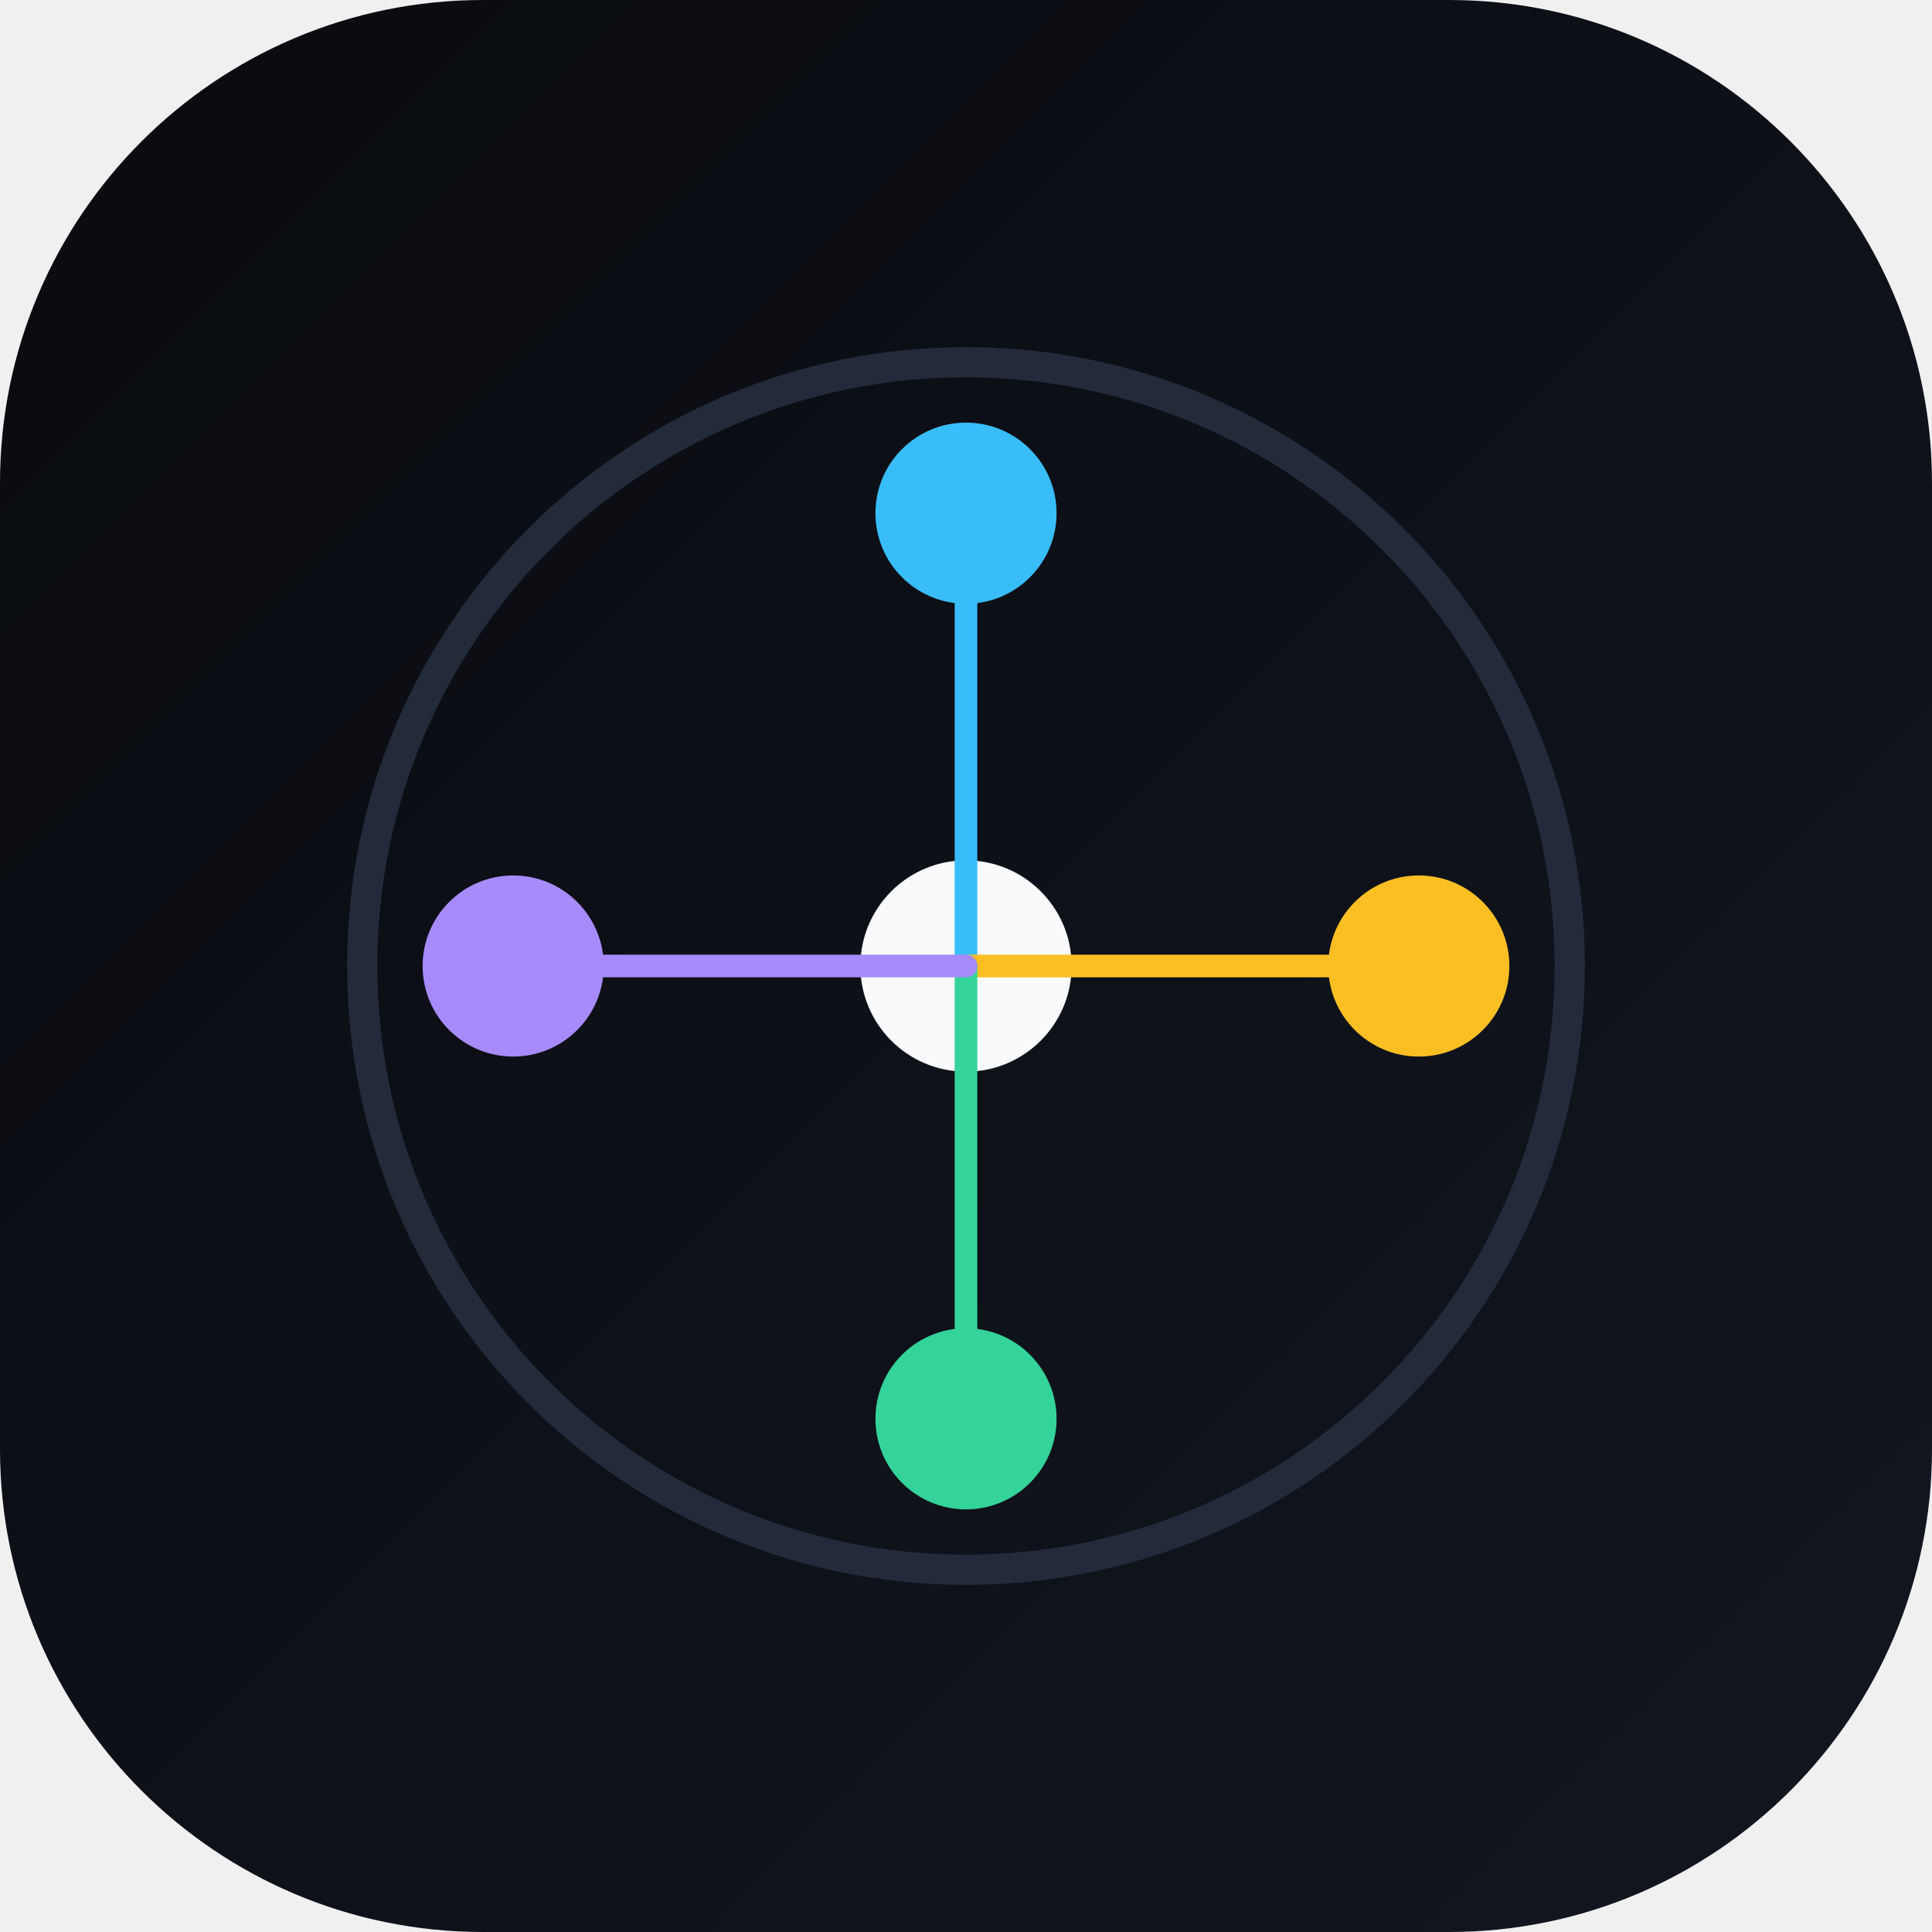
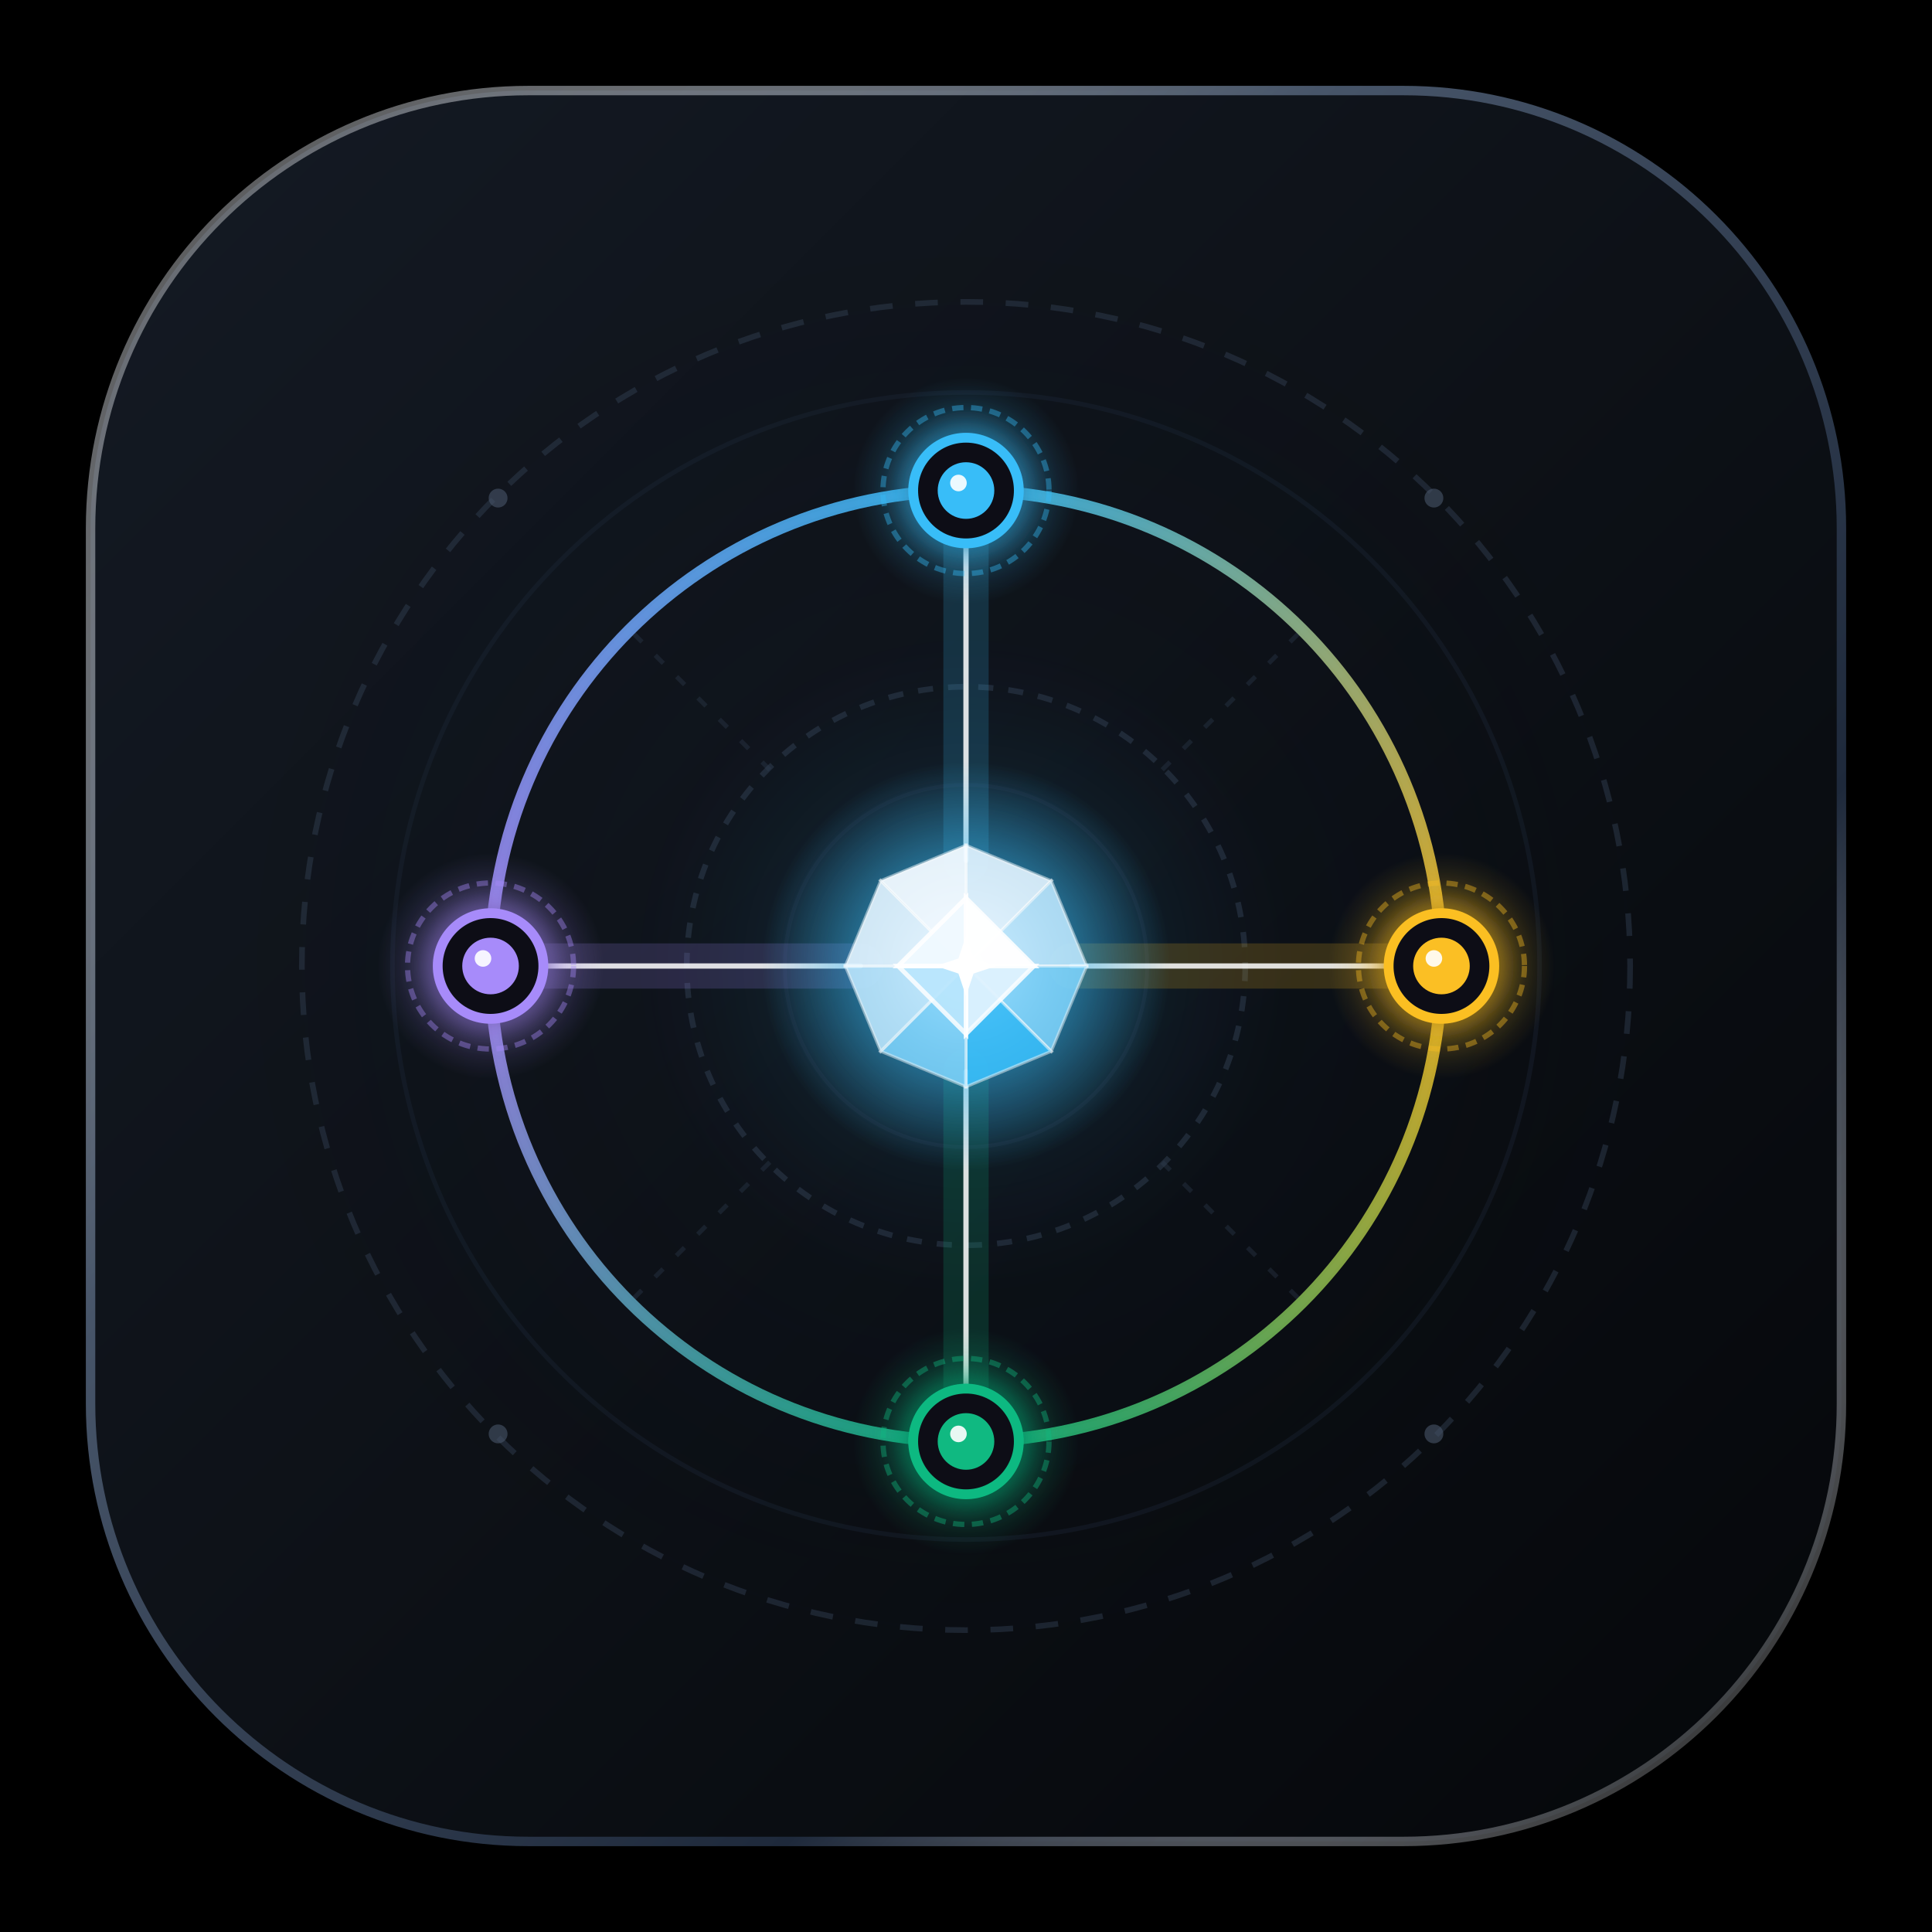
<svg xmlns="http://www.w3.org/2000/svg" viewBox="0 0 512 512" width="512" height="512">
  <defs>
-     <linearGradient id="bg" x1="0%" y1="0%" x2="100%" y2="100%">
-       <stop offset="0%" stop-color="#090b10" />
-       <stop offset="100%" stop-color="#12161f" />
+     <linearGradient id="bgSquircle" x1="0%" y1="0%" x2="100%" y2="100%">
+       <stop offset="0%" stop-color="#141a24" />
+       <stop offset="50%" stop-color="#0d1117" />
+       <stop offset="100%" stop-color="#05070a" />
    </linearGradient>
-     <linearGradient id="accent" x1="0%" y1="0%" x2="100%" y2="100%">
-       <stop offset="0%" stop-color="#38bdf8" />
-       <stop offset="50%" stop-color="#34d399" />
+     <linearGradient id="borderSquircle" x1="0%" y1="0%" x2="100%" y2="100%">
+       <stop offset="0%" stop-color="rgba(255, 255, 255, 0.28)" />
+       <stop offset="35%" stop-color="#475569" />
+       <stop offset="70%" stop-color="#1e293b" />
+       <stop offset="100%" stop-color="rgba(255, 255, 255, 0.08)" />
+     </linearGradient>
+     <radialGradient id="ambientCenter" cx="50%" cy="50%" r="50%">
+       <stop offset="0%" stop-color="#38bdf8" stop-opacity="0.22" />
+       <stop offset="40%" stop-color="#0f172a" stop-opacity="0.08" />
+       <stop offset="100%" stop-color="#05070a" stop-opacity="0" />
+     </radialGradient>
+     <radialGradient id="coreGlow" cx="50%" cy="50%" r="50%">
+       <stop offset="0%" stop-color="#ffffff" stop-opacity="0.95" />
+       <stop offset="25%" stop-color="#e0f2fe" stop-opacity="0.80" />
+       <stop offset="55%" stop-color="#38bdf8" stop-opacity="0.45" />
+       <stop offset="100%" stop-color="#38bdf8" stop-opacity="0" />
+     </radialGradient>
+     <linearGradient id="gradNorth" x1="0%" y1="100%" x2="0%" y2="0%">
+       <stop offset="0%" stop-color="#e0f2fe" />
+       <stop offset="30%" stop-color="#7dd3fc" />
+       <stop offset="100%" stop-color="#38bdf8" />
+     </linearGradient>
+     <linearGradient id="gradEast" x1="0%" y1="0%" x2="100%" y2="0%">
+       <stop offset="0%" stop-color="#fef3c7" />
+       <stop offset="30%" stop-color="#fde68a" />
      <stop offset="100%" stop-color="#fbbf24" />
    </linearGradient>
+     <linearGradient id="gradSouth" x1="0%" y1="0%" x2="0%" y2="100%">
+       <stop offset="0%" stop-color="#d1fae5" />
+       <stop offset="30%" stop-color="#6ee7b7" />
+       <stop offset="100%" stop-color="#10b981" />
+     </linearGradient>
+     <linearGradient id="gradWest" x1="100%" y1="0%" x2="0%" y2="0%">
+       <stop offset="0%" stop-color="#ede9fe" />
+       <stop offset="30%" stop-color="#c4b5fd" />
+       <stop offset="100%" stop-color="#a78bfa" />
+     </linearGradient>
+     <linearGradient id="gradArcNE" x1="0%" y1="0%" x2="100%" y2="100%">
+       <stop offset="0%" stop-color="#38bdf8" />
+       <stop offset="100%" stop-color="#fbbf24" />
+     </linearGradient>
+     <linearGradient id="gradArcSE" x1="100%" y1="0%" x2="0%" y2="100%">
+       <stop offset="0%" stop-color="#fbbf24" />
+       <stop offset="100%" stop-color="#10b981" />
+     </linearGradient>
+     <linearGradient id="gradArcSW" x1="100%" y1="100%" x2="0%" y2="0%">
+       <stop offset="0%" stop-color="#10b981" />
+       <stop offset="100%" stop-color="#a78bfa" />
+     </linearGradient>
+     <linearGradient id="gradArcNW" x1="0%" y1="100%" x2="100%" y2="0%">
+       <stop offset="0%" stop-color="#a78bfa" />
+       <stop offset="100%" stop-color="#38bdf8" />
+     </linearGradient>
+     <radialGradient id="glowNorth" cx="50%" cy="50%" r="50%">
+       <stop offset="0%" stop-color="#38bdf8" stop-opacity="0.8" />
+       <stop offset="50%" stop-color="#38bdf8" stop-opacity="0.25" />
+       <stop offset="100%" stop-color="#38bdf8" stop-opacity="0" />
+     </radialGradient>
+     <radialGradient id="glowEast" cx="50%" cy="50%" r="50%">
+       <stop offset="0%" stop-color="#fbbf24" stop-opacity="0.8" />
+       <stop offset="50%" stop-color="#fbbf24" stop-opacity="0.25" />
+       <stop offset="100%" stop-color="#fbbf24" stop-opacity="0" />
+     </radialGradient>
+     <radialGradient id="glowSouth" cx="50%" cy="50%" r="50%">
+       <stop offset="0%" stop-color="#10b981" stop-opacity="0.8" />
+       <stop offset="50%" stop-color="#10b981" stop-opacity="0.25" />
+       <stop offset="100%" stop-color="#10b981" stop-opacity="0" />
+     </radialGradient>
+     <radialGradient id="glowWest" cx="50%" cy="50%" r="50%">
+       <stop offset="0%" stop-color="#a78bfa" stop-opacity="0.8" />
+       <stop offset="50%" stop-color="#a78bfa" stop-opacity="0.25" />
+       <stop offset="100%" stop-color="#a78bfa" stop-opacity="0" />
+     </radialGradient>
+     <filter id="subtleGlow" x="-20%" y="-20%" width="140%" height="140%">
+       <feGaussianBlur stdDeviation="3" result="blur" />
+       <feMerge>
+         <feMergeNode in="blur" />
+         <feMergeNode in="SourceGraphic" />
+       </feMerge>
+     </filter>
+     <filter id="nodeGlow" x="-40%" y="-40%" width="180%" height="180%">
+       <feGaussianBlur stdDeviation="4" result="blur" />
+       <feMerge>
+         <feMergeNode in="blur" />
+         <feMergeNode in="SourceGraphic" />
+       </feMerge>
+     </filter>
  </defs>
-   <rect width="512" height="512" rx="128" fill="url(#bg)" />
-   <circle cx="256" cy="256" r="160" stroke="#232b3b" stroke-width="8" fill="none" />
-   <circle cx="256" cy="256" r="28" fill="#f8fafc" />
-   <line x1="256" y1="256" x2="256" y2="136" stroke="#38bdf8" stroke-width="6" stroke-linecap="round" />
-   <circle cx="256" cy="136" r="24" fill="#38bdf8" />
-   <line x1="256" y1="256" x2="376" y2="256" stroke="#fbbf24" stroke-width="6" stroke-linecap="round" />
-   <circle cx="376" cy="256" r="24" fill="#fbbf24" />
-   <line x1="256" y1="256" x2="256" y2="376" stroke="#34d399" stroke-width="6" stroke-linecap="round" />
-   <circle cx="256" cy="376" r="24" fill="#34d399" />
-   <line x1="256" y1="256" x2="136" y2="256" stroke="#a78bfa" stroke-width="6" stroke-linecap="round" />
-   <circle cx="136" cy="256" r="24" fill="#a78bfa" />
+   <rect width="512" height="512" fill="#000000" />
+   <rect x="24" y="24" width="464" height="464" rx="116" fill="url(#bgSquircle)" stroke="url(#borderSquircle)" stroke-width="2.5" />
+   <circle cx="256" cy="256" r="215" fill="url(#ambientCenter)" />
+   <circle cx="256" cy="256" r="176" fill="none" stroke="#334155" stroke-width="1.5" stroke-dasharray="6 6" stroke-opacity="0.45" />
+   <circle cx="256" cy="256" r="152" fill="none" stroke="#1e293b" stroke-width="1.2" stroke-opacity="0.35" />
+   <circle cx="256" cy="256" r="126" fill="none" stroke="#1e293b" stroke-width="1.5" stroke-opacity="0.6" />
+   <circle cx="256" cy="256" r="74" fill="none" stroke="#334155" stroke-width="1.5" stroke-dasharray="4 4" stroke-opacity="0.5" />
+   <circle cx="256" cy="256" r="48" fill="none" stroke="#1e293b" stroke-width="1" stroke-opacity="0.4" />
+   <g stroke="#334155" stroke-width="1.2" stroke-dasharray="3 5" stroke-opacity="0.35">
+     <line x1="168" y1="168" x2="204" y2="204" />
+     <line x1="308" y1="308" x2="344" y2="344" />
+     <line x1="344" y1="168" x2="308" y2="204" />
+     <line x1="204" y1="308" x2="168" y2="344" />
+   </g>
+   <circle cx="380" cy="132" r="2.5" fill="#475569" opacity="0.6" />
+   <circle cx="380" cy="380" r="2.5" fill="#475569" opacity="0.6" />
+   <circle cx="132" cy="380" r="2.5" fill="#475569" opacity="0.6" />
+   <circle cx="132" cy="132" r="2.5" fill="#475569" opacity="0.6" />
+   <path d="M 256 130 A 126 126 0 0 1 382 256" fill="none" stroke="url(#gradArcNE)" stroke-width="3.2" stroke-linecap="round" opacity="0.85" />
+   <path d="M 382 256 A 126 126 0 0 1 256 382" fill="none" stroke="url(#gradArcSE)" stroke-width="3.2" stroke-linecap="round" opacity="0.85" />
+   <path d="M 256 382 A 126 126 0 0 1 130 256" fill="none" stroke="url(#gradArcSW)" stroke-width="3.2" stroke-linecap="round" opacity="0.85" />
+   <path d="M 130 256 A 126 126 0 0 1 256 130" fill="none" stroke="url(#gradArcNW)" stroke-width="3.2" stroke-linecap="round" opacity="0.85" />
+   <line x1="256" y1="228" x2="256" y2="130" stroke="#38bdf8" stroke-width="12" stroke-opacity="0.18" stroke-linecap="round" />
+   <line x1="256" y1="228" x2="256" y2="130" stroke="url(#gradNorth)" stroke-width="5" stroke-linecap="round" />
+   <line x1="256" y1="228" x2="256" y2="130" stroke="#ffffff" stroke-width="1.4" stroke-opacity="0.85" stroke-linecap="round" />
+   <line x1="284" y1="256" x2="382" y2="256" stroke="#fbbf24" stroke-width="12" stroke-opacity="0.18" stroke-linecap="round" />
+   <line x1="284" y1="256" x2="382" y2="256" stroke="url(#gradEast)" stroke-width="5" stroke-linecap="round" />
+   <line x1="284" y1="256" x2="382" y2="256" stroke="#ffffff" stroke-width="1.4" stroke-opacity="0.85" stroke-linecap="round" />
+   <line x1="256" y1="284" x2="256" y2="382" stroke="#10b981" stroke-width="12" stroke-opacity="0.18" stroke-linecap="round" />
+   <line x1="256" y1="284" x2="256" y2="382" stroke="url(#gradSouth)" stroke-width="5" stroke-linecap="round" />
+   <line x1="256" y1="284" x2="256" y2="382" stroke="#ffffff" stroke-width="1.4" stroke-opacity="0.85" stroke-linecap="round" />
+   <line x1="228" y1="256" x2="130" y2="256" stroke="#a78bfa" stroke-width="12" stroke-opacity="0.18" stroke-linecap="round" />
+   <line x1="228" y1="256" x2="130" y2="256" stroke="url(#gradWest)" stroke-width="5" stroke-linecap="round" />
+   <line x1="228" y1="256" x2="130" y2="256" stroke="#ffffff" stroke-width="1.4" stroke-opacity="0.85" stroke-linecap="round" />
+   <circle cx="256" cy="130" r="30" fill="url(#glowNorth)" />
+   <circle cx="256" cy="130" r="22" fill="none" stroke="#38bdf8" stroke-width="1.4" stroke-opacity="0.4" stroke-dasharray="3 2" />
+   <circle cx="256" cy="130" r="14" fill="#0d1117" stroke="#38bdf8" stroke-width="2.6" filter="url(#nodeGlow)" />
+   <circle cx="256" cy="130" r="7.5" fill="#38bdf8" />
+   <circle cx="254" cy="128" r="2.2" fill="#ffffff" opacity="0.9" />
+   <circle cx="382" cy="256" r="30" fill="url(#glowEast)" />
+   <circle cx="382" cy="256" r="22" fill="none" stroke="#fbbf24" stroke-width="1.4" stroke-opacity="0.4" stroke-dasharray="3 2" />
+   <circle cx="382" cy="256" r="14" fill="#0d1117" stroke="#fbbf24" stroke-width="2.6" filter="url(#nodeGlow)" />
+   <circle cx="382" cy="256" r="7.5" fill="#fbbf24" />
+   <circle cx="380" cy="254" r="2.2" fill="#ffffff" opacity="0.9" />
+   <circle cx="256" cy="382" r="30" fill="url(#glowSouth)" />
+   <circle cx="256" cy="382" r="22" fill="none" stroke="#10b981" stroke-width="1.4" stroke-opacity="0.4" stroke-dasharray="3 2" />
+   <circle cx="256" cy="382" r="14" fill="#0d1117" stroke="#10b981" stroke-width="2.6" filter="url(#nodeGlow)" />
+   <circle cx="256" cy="382" r="7.5" fill="#10b981" />
+   <circle cx="254" cy="380" r="2.2" fill="#ffffff" opacity="0.9" />
+   <circle cx="130" cy="256" r="30" fill="url(#glowWest)" />
+   <circle cx="130" cy="256" r="22" fill="none" stroke="#a78bfa" stroke-width="1.4" stroke-opacity="0.4" stroke-dasharray="3 2" />
+   <circle cx="130" cy="256" r="14" fill="#0d1117" stroke="#a78bfa" stroke-width="2.6" filter="url(#nodeGlow)" />
+   <circle cx="130" cy="256" r="7.5" fill="#a78bfa" />
+   <circle cx="128" cy="254" r="2.2" fill="#ffffff" opacity="0.9" />
+   <circle cx="256" cy="256" r="54" fill="url(#coreGlow)" />
+   <g stroke="#ffffff" stroke-width="0.8" stroke-opacity="0.5">
+     <polygon points="256,224 278.6,233.4 256,256" fill="#e0f2fe" opacity="0.92" />
+     <polygon points="278.6,233.4 288,256 256,256" fill="#bae6fd" opacity="0.90" />
+     <polygon points="288,256 278.6,278.6 256,256" fill="#7dd3fc" opacity="0.88" />
+     <polygon points="278.6,278.6 256,288 256,256" fill="#38bdf8" opacity="0.92" />
+     <polygon points="256,288 233.4,278.6 256,256" fill="#7dd3fc" opacity="0.88" />
+     <polygon points="233.4,278.6 224,256 256,256" fill="#bae6fd" opacity="0.90" />
+     <polygon points="224,256 233.4,233.4 256,256" fill="#e0f2fe" opacity="0.92" />
+     <polygon points="233.4,233.4 256,224 256,256" fill="#f0f9ff" opacity="0.95" />
+   </g>
+   <g stroke="#ffffff" stroke-width="1.2" stroke-opacity="0.9">
+     <polygon points="256,238 274,256 256,256" fill="#ffffff" opacity="0.98" />
+     <polygon points="274,256 256,274 256,256" fill="#e0f2fe" opacity="0.95" />
+     <polygon points="256,274 238,256 256,256" fill="#bae6fd" opacity="0.92" />
+     <polygon points="238,256 256,238 256,256" fill="#f0f9ff" opacity="0.98" />
+   </g>
+   <polygon points="256,248 258,254 264,256 258,258 256,264 254,258 248,256 254,254" fill="#ffffff" />
+   <circle cx="256" cy="256" r="2.5" fill="#ffffff" />
</svg>
